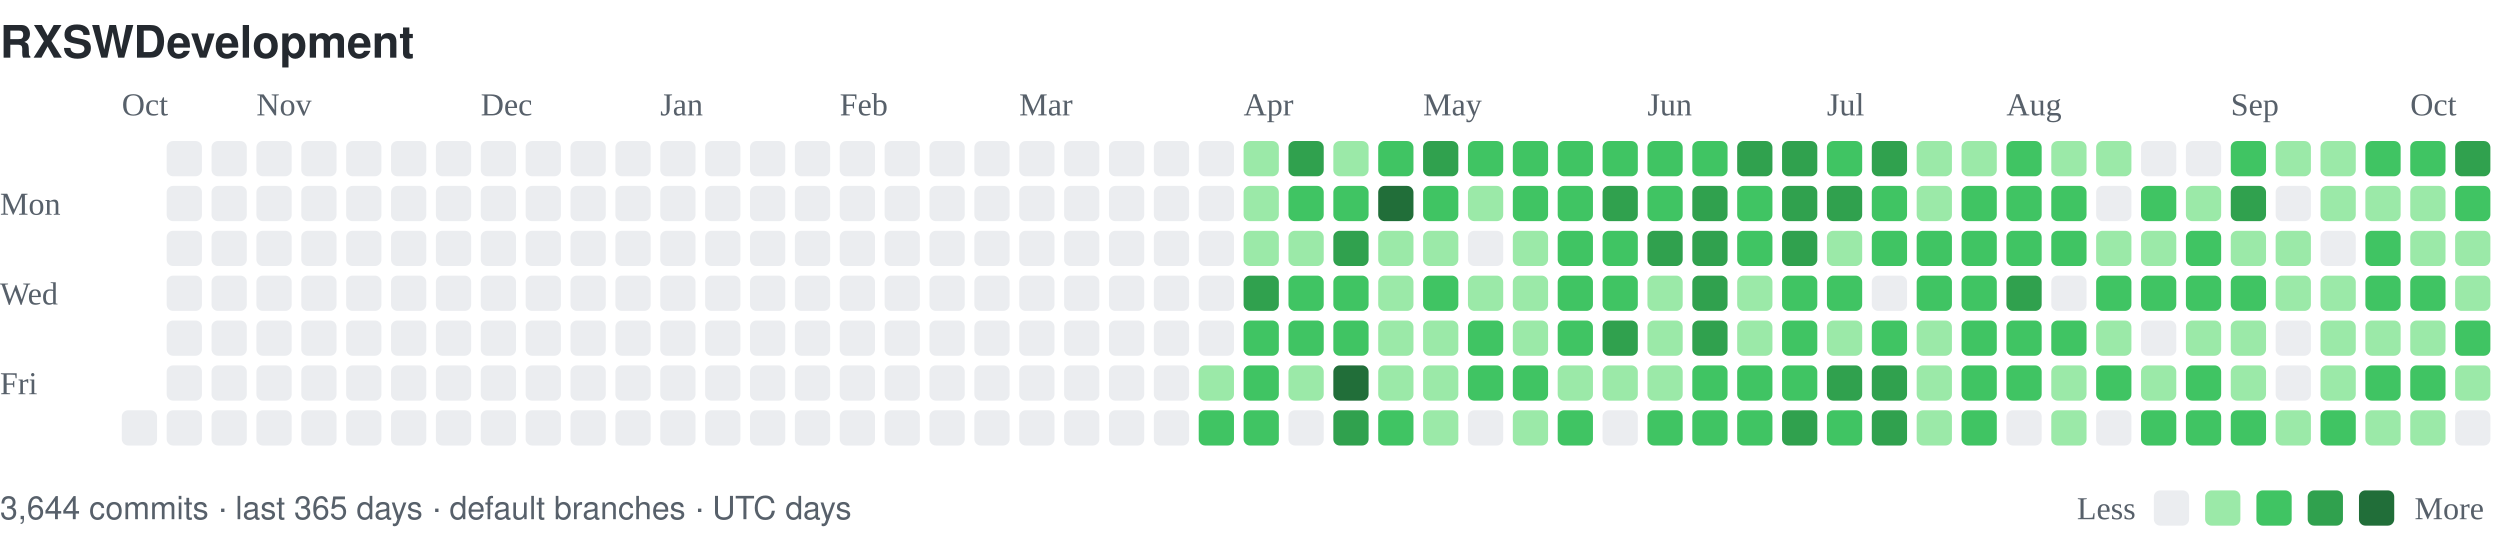
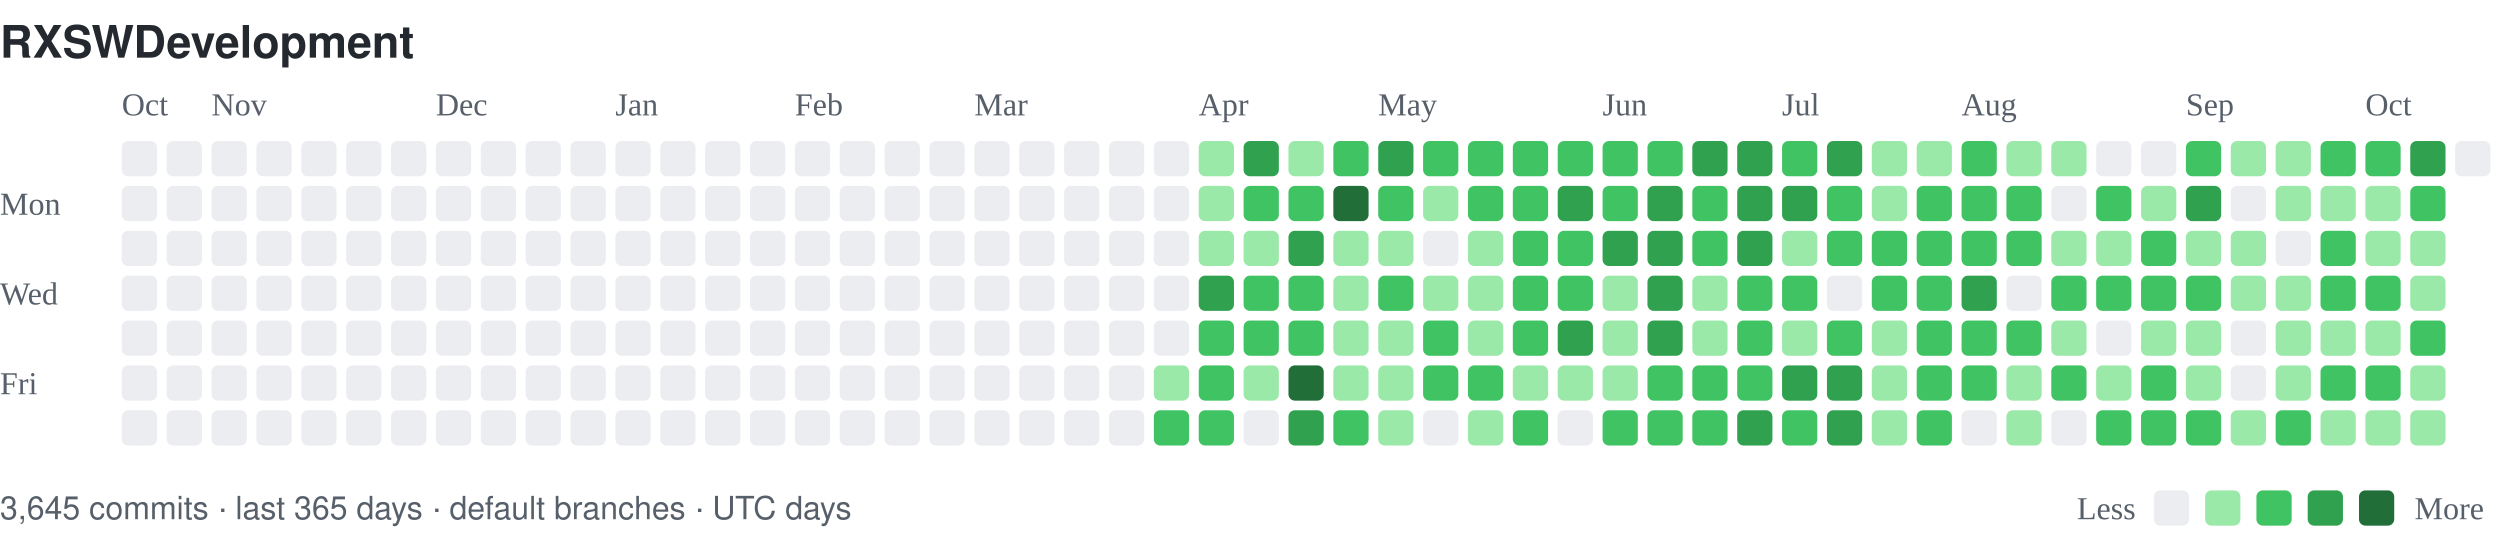
<svg xmlns="http://www.w3.org/2000/svg" width="780" height="170" viewBox="0 0 780 170" role="img">
  <text x="0" y="18" font-size="14" font-weight="600" fill="#24292f" font-family="ui-sans-serif,-apple-system,Segoe UI,Helvetica,Arial,sans-serif">RXSWDevelopment</text>
  <text x="0" y="67" font-size="10" fill="#57606a">Mon</text>
  <text x="0" y="95" font-size="10" fill="#57606a">Wed</text>
  <text x="0" y="123" font-size="10" fill="#57606a">Fri</text>
  <text x="38" y="36" font-size="10" fill="#57606a">Oct</text>
+   <rect x="38" y="44" width="11" height="11" rx="2" fill="#ebedf0" />
+   <rect x="38" y="58" width="11" height="11" rx="2" fill="#ebedf0" />
+   <rect x="38" y="72" width="11" height="11" rx="2" fill="#ebedf0" />
+   <rect x="38" y="86" width="11" height="11" rx="2" fill="#ebedf0" />
+   <rect x="38" y="100" width="11" height="11" rx="2" fill="#ebedf0" />
+   <rect x="38" y="114" width="11" height="11" rx="2" fill="#ebedf0" />
  <rect x="38" y="128" width="11" height="11" rx="2" fill="#ebedf0" />
  <rect x="52" y="44" width="11" height="11" rx="2" fill="#ebedf0" />
  <rect x="52" y="58" width="11" height="11" rx="2" fill="#ebedf0" />
  <rect x="52" y="72" width="11" height="11" rx="2" fill="#ebedf0" />
  <rect x="52" y="86" width="11" height="11" rx="2" fill="#ebedf0" />
  <rect x="52" y="100" width="11" height="11" rx="2" fill="#ebedf0" />
  <rect x="52" y="114" width="11" height="11" rx="2" fill="#ebedf0" />
  <rect x="52" y="128" width="11" height="11" rx="2" fill="#ebedf0" />
+   <text x="66" y="36" font-size="10" fill="#57606a">Nov</text>
  <rect x="66" y="44" width="11" height="11" rx="2" fill="#ebedf0" />
  <rect x="66" y="58" width="11" height="11" rx="2" fill="#ebedf0" />
  <rect x="66" y="72" width="11" height="11" rx="2" fill="#ebedf0" />
  <rect x="66" y="86" width="11" height="11" rx="2" fill="#ebedf0" />
  <rect x="66" y="100" width="11" height="11" rx="2" fill="#ebedf0" />
  <rect x="66" y="114" width="11" height="11" rx="2" fill="#ebedf0" />
  <rect x="66" y="128" width="11" height="11" rx="2" fill="#ebedf0" />
-   <text x="80" y="36" font-size="10" fill="#57606a">Nov</text>
  <rect x="80" y="44" width="11" height="11" rx="2" fill="#ebedf0" />
  <rect x="80" y="58" width="11" height="11" rx="2" fill="#ebedf0" />
  <rect x="80" y="72" width="11" height="11" rx="2" fill="#ebedf0" />
  <rect x="80" y="86" width="11" height="11" rx="2" fill="#ebedf0" />
  <rect x="80" y="100" width="11" height="11" rx="2" fill="#ebedf0" />
  <rect x="80" y="114" width="11" height="11" rx="2" fill="#ebedf0" />
  <rect x="80" y="128" width="11" height="11" rx="2" fill="#ebedf0" />
  <rect x="94" y="44" width="11" height="11" rx="2" fill="#ebedf0" />
  <rect x="94" y="58" width="11" height="11" rx="2" fill="#ebedf0" />
  <rect x="94" y="72" width="11" height="11" rx="2" fill="#ebedf0" />
  <rect x="94" y="86" width="11" height="11" rx="2" fill="#ebedf0" />
  <rect x="94" y="100" width="11" height="11" rx="2" fill="#ebedf0" />
  <rect x="94" y="114" width="11" height="11" rx="2" fill="#ebedf0" />
  <rect x="94" y="128" width="11" height="11" rx="2" fill="#ebedf0" />
  <rect x="108" y="44" width="11" height="11" rx="2" fill="#ebedf0" />
  <rect x="108" y="58" width="11" height="11" rx="2" fill="#ebedf0" />
  <rect x="108" y="72" width="11" height="11" rx="2" fill="#ebedf0" />
  <rect x="108" y="86" width="11" height="11" rx="2" fill="#ebedf0" />
  <rect x="108" y="100" width="11" height="11" rx="2" fill="#ebedf0" />
  <rect x="108" y="114" width="11" height="11" rx="2" fill="#ebedf0" />
  <rect x="108" y="128" width="11" height="11" rx="2" fill="#ebedf0" />
  <rect x="122" y="44" width="11" height="11" rx="2" fill="#ebedf0" />
  <rect x="122" y="58" width="11" height="11" rx="2" fill="#ebedf0" />
  <rect x="122" y="72" width="11" height="11" rx="2" fill="#ebedf0" />
  <rect x="122" y="86" width="11" height="11" rx="2" fill="#ebedf0" />
  <rect x="122" y="100" width="11" height="11" rx="2" fill="#ebedf0" />
  <rect x="122" y="114" width="11" height="11" rx="2" fill="#ebedf0" />
  <rect x="122" y="128" width="11" height="11" rx="2" fill="#ebedf0" />
+   <text x="136" y="36" font-size="10" fill="#57606a">Dec</text>
  <rect x="136" y="44" width="11" height="11" rx="2" fill="#ebedf0" />
  <rect x="136" y="58" width="11" height="11" rx="2" fill="#ebedf0" />
  <rect x="136" y="72" width="11" height="11" rx="2" fill="#ebedf0" />
  <rect x="136" y="86" width="11" height="11" rx="2" fill="#ebedf0" />
  <rect x="136" y="100" width="11" height="11" rx="2" fill="#ebedf0" />
  <rect x="136" y="114" width="11" height="11" rx="2" fill="#ebedf0" />
  <rect x="136" y="128" width="11" height="11" rx="2" fill="#ebedf0" />
-   <text x="150" y="36" font-size="10" fill="#57606a">Dec</text>
  <rect x="150" y="44" width="11" height="11" rx="2" fill="#ebedf0" />
  <rect x="150" y="58" width="11" height="11" rx="2" fill="#ebedf0" />
  <rect x="150" y="72" width="11" height="11" rx="2" fill="#ebedf0" />
  <rect x="150" y="86" width="11" height="11" rx="2" fill="#ebedf0" />
  <rect x="150" y="100" width="11" height="11" rx="2" fill="#ebedf0" />
  <rect x="150" y="114" width="11" height="11" rx="2" fill="#ebedf0" />
  <rect x="150" y="128" width="11" height="11" rx="2" fill="#ebedf0" />
  <rect x="164" y="44" width="11" height="11" rx="2" fill="#ebedf0" />
  <rect x="164" y="58" width="11" height="11" rx="2" fill="#ebedf0" />
  <rect x="164" y="72" width="11" height="11" rx="2" fill="#ebedf0" />
  <rect x="164" y="86" width="11" height="11" rx="2" fill="#ebedf0" />
  <rect x="164" y="100" width="11" height="11" rx="2" fill="#ebedf0" />
  <rect x="164" y="114" width="11" height="11" rx="2" fill="#ebedf0" />
  <rect x="164" y="128" width="11" height="11" rx="2" fill="#ebedf0" />
  <rect x="178" y="44" width="11" height="11" rx="2" fill="#ebedf0" />
  <rect x="178" y="58" width="11" height="11" rx="2" fill="#ebedf0" />
  <rect x="178" y="72" width="11" height="11" rx="2" fill="#ebedf0" />
  <rect x="178" y="86" width="11" height="11" rx="2" fill="#ebedf0" />
  <rect x="178" y="100" width="11" height="11" rx="2" fill="#ebedf0" />
  <rect x="178" y="114" width="11" height="11" rx="2" fill="#ebedf0" />
  <rect x="178" y="128" width="11" height="11" rx="2" fill="#ebedf0" />
+   <text x="192" y="36" font-size="10" fill="#57606a">Jan</text>
  <rect x="192" y="44" width="11" height="11" rx="2" fill="#ebedf0" />
  <rect x="192" y="58" width="11" height="11" rx="2" fill="#ebedf0" />
  <rect x="192" y="72" width="11" height="11" rx="2" fill="#ebedf0" />
  <rect x="192" y="86" width="11" height="11" rx="2" fill="#ebedf0" />
  <rect x="192" y="100" width="11" height="11" rx="2" fill="#ebedf0" />
  <rect x="192" y="114" width="11" height="11" rx="2" fill="#ebedf0" />
  <rect x="192" y="128" width="11" height="11" rx="2" fill="#ebedf0" />
-   <text x="206" y="36" font-size="10" fill="#57606a">Jan</text>
  <rect x="206" y="44" width="11" height="11" rx="2" fill="#ebedf0" />
  <rect x="206" y="58" width="11" height="11" rx="2" fill="#ebedf0" />
  <rect x="206" y="72" width="11" height="11" rx="2" fill="#ebedf0" />
  <rect x="206" y="86" width="11" height="11" rx="2" fill="#ebedf0" />
  <rect x="206" y="100" width="11" height="11" rx="2" fill="#ebedf0" />
  <rect x="206" y="114" width="11" height="11" rx="2" fill="#ebedf0" />
  <rect x="206" y="128" width="11" height="11" rx="2" fill="#ebedf0" />
  <rect x="220" y="44" width="11" height="11" rx="2" fill="#ebedf0" />
  <rect x="220" y="58" width="11" height="11" rx="2" fill="#ebedf0" />
  <rect x="220" y="72" width="11" height="11" rx="2" fill="#ebedf0" />
  <rect x="220" y="86" width="11" height="11" rx="2" fill="#ebedf0" />
  <rect x="220" y="100" width="11" height="11" rx="2" fill="#ebedf0" />
  <rect x="220" y="114" width="11" height="11" rx="2" fill="#ebedf0" />
  <rect x="220" y="128" width="11" height="11" rx="2" fill="#ebedf0" />
  <rect x="234" y="44" width="11" height="11" rx="2" fill="#ebedf0" />
  <rect x="234" y="58" width="11" height="11" rx="2" fill="#ebedf0" />
  <rect x="234" y="72" width="11" height="11" rx="2" fill="#ebedf0" />
  <rect x="234" y="86" width="11" height="11" rx="2" fill="#ebedf0" />
  <rect x="234" y="100" width="11" height="11" rx="2" fill="#ebedf0" />
  <rect x="234" y="114" width="11" height="11" rx="2" fill="#ebedf0" />
  <rect x="234" y="128" width="11" height="11" rx="2" fill="#ebedf0" />
+   <text x="248" y="36" font-size="10" fill="#57606a">Feb</text>
  <rect x="248" y="44" width="11" height="11" rx="2" fill="#ebedf0" />
  <rect x="248" y="58" width="11" height="11" rx="2" fill="#ebedf0" />
  <rect x="248" y="72" width="11" height="11" rx="2" fill="#ebedf0" />
  <rect x="248" y="86" width="11" height="11" rx="2" fill="#ebedf0" />
  <rect x="248" y="100" width="11" height="11" rx="2" fill="#ebedf0" />
  <rect x="248" y="114" width="11" height="11" rx="2" fill="#ebedf0" />
  <rect x="248" y="128" width="11" height="11" rx="2" fill="#ebedf0" />
-   <text x="262" y="36" font-size="10" fill="#57606a">Feb</text>
  <rect x="262" y="44" width="11" height="11" rx="2" fill="#ebedf0" />
  <rect x="262" y="58" width="11" height="11" rx="2" fill="#ebedf0" />
  <rect x="262" y="72" width="11" height="11" rx="2" fill="#ebedf0" />
  <rect x="262" y="86" width="11" height="11" rx="2" fill="#ebedf0" />
  <rect x="262" y="100" width="11" height="11" rx="2" fill="#ebedf0" />
  <rect x="262" y="114" width="11" height="11" rx="2" fill="#ebedf0" />
  <rect x="262" y="128" width="11" height="11" rx="2" fill="#ebedf0" />
  <rect x="276" y="44" width="11" height="11" rx="2" fill="#ebedf0" />
  <rect x="276" y="58" width="11" height="11" rx="2" fill="#ebedf0" />
  <rect x="276" y="72" width="11" height="11" rx="2" fill="#ebedf0" />
  <rect x="276" y="86" width="11" height="11" rx="2" fill="#ebedf0" />
  <rect x="276" y="100" width="11" height="11" rx="2" fill="#ebedf0" />
  <rect x="276" y="114" width="11" height="11" rx="2" fill="#ebedf0" />
  <rect x="276" y="128" width="11" height="11" rx="2" fill="#ebedf0" />
  <rect x="290" y="44" width="11" height="11" rx="2" fill="#ebedf0" />
  <rect x="290" y="58" width="11" height="11" rx="2" fill="#ebedf0" />
  <rect x="290" y="72" width="11" height="11" rx="2" fill="#ebedf0" />
  <rect x="290" y="86" width="11" height="11" rx="2" fill="#ebedf0" />
  <rect x="290" y="100" width="11" height="11" rx="2" fill="#ebedf0" />
  <rect x="290" y="114" width="11" height="11" rx="2" fill="#ebedf0" />
  <rect x="290" y="128" width="11" height="11" rx="2" fill="#ebedf0" />
+   <text x="304" y="36" font-size="10" fill="#57606a">Mar</text>
  <rect x="304" y="44" width="11" height="11" rx="2" fill="#ebedf0" />
  <rect x="304" y="58" width="11" height="11" rx="2" fill="#ebedf0" />
  <rect x="304" y="72" width="11" height="11" rx="2" fill="#ebedf0" />
  <rect x="304" y="86" width="11" height="11" rx="2" fill="#ebedf0" />
  <rect x="304" y="100" width="11" height="11" rx="2" fill="#ebedf0" />
  <rect x="304" y="114" width="11" height="11" rx="2" fill="#ebedf0" />
  <rect x="304" y="128" width="11" height="11" rx="2" fill="#ebedf0" />
-   <text x="318" y="36" font-size="10" fill="#57606a">Mar</text>
  <rect x="318" y="44" width="11" height="11" rx="2" fill="#ebedf0" />
  <rect x="318" y="58" width="11" height="11" rx="2" fill="#ebedf0" />
  <rect x="318" y="72" width="11" height="11" rx="2" fill="#ebedf0" />
  <rect x="318" y="86" width="11" height="11" rx="2" fill="#ebedf0" />
  <rect x="318" y="100" width="11" height="11" rx="2" fill="#ebedf0" />
  <rect x="318" y="114" width="11" height="11" rx="2" fill="#ebedf0" />
  <rect x="318" y="128" width="11" height="11" rx="2" fill="#ebedf0" />
  <rect x="332" y="44" width="11" height="11" rx="2" fill="#ebedf0" />
  <rect x="332" y="58" width="11" height="11" rx="2" fill="#ebedf0" />
  <rect x="332" y="72" width="11" height="11" rx="2" fill="#ebedf0" />
  <rect x="332" y="86" width="11" height="11" rx="2" fill="#ebedf0" />
  <rect x="332" y="100" width="11" height="11" rx="2" fill="#ebedf0" />
  <rect x="332" y="114" width="11" height="11" rx="2" fill="#ebedf0" />
  <rect x="332" y="128" width="11" height="11" rx="2" fill="#ebedf0" />
  <rect x="346" y="44" width="11" height="11" rx="2" fill="#ebedf0" />
  <rect x="346" y="58" width="11" height="11" rx="2" fill="#ebedf0" />
  <rect x="346" y="72" width="11" height="11" rx="2" fill="#ebedf0" />
  <rect x="346" y="86" width="11" height="11" rx="2" fill="#ebedf0" />
  <rect x="346" y="100" width="11" height="11" rx="2" fill="#ebedf0" />
  <rect x="346" y="114" width="11" height="11" rx="2" fill="#ebedf0" />
  <rect x="346" y="128" width="11" height="11" rx="2" fill="#ebedf0" />
  <rect x="360" y="44" width="11" height="11" rx="2" fill="#ebedf0" />
  <rect x="360" y="58" width="11" height="11" rx="2" fill="#ebedf0" />
  <rect x="360" y="72" width="11" height="11" rx="2" fill="#ebedf0" />
  <rect x="360" y="86" width="11" height="11" rx="2" fill="#ebedf0" />
  <rect x="360" y="100" width="11" height="11" rx="2" fill="#ebedf0" />
-   <rect x="360" y="114" width="11" height="11" rx="2" fill="#ebedf0" />
-   <rect x="360" y="128" width="11" height="11" rx="2" fill="#ebedf0" />
-   <rect x="374" y="44" width="11" height="11" rx="2" fill="#ebedf0" />
-   <rect x="374" y="58" width="11" height="11" rx="2" fill="#ebedf0" />
-   <rect x="374" y="72" width="11" height="11" rx="2" fill="#ebedf0" />
-   <rect x="374" y="86" width="11" height="11" rx="2" fill="#ebedf0" />
-   <rect x="374" y="100" width="11" height="11" rx="2" fill="#ebedf0" />
-   <rect x="374" y="114" width="11" height="11" rx="2" fill="#9be9a8" />
+   <rect x="360" y="114" width="11" height="11" rx="2" fill="#9be9a8" />
+   <rect x="360" y="128" width="11" height="11" rx="2" fill="#40c463" />
+   <text x="374" y="36" font-size="10" fill="#57606a">Apr</text>
+   <rect x="374" y="44" width="11" height="11" rx="2" fill="#9be9a8" />
+   <rect x="374" y="58" width="11" height="11" rx="2" fill="#9be9a8" />
+   <rect x="374" y="72" width="11" height="11" rx="2" fill="#9be9a8" />
+   <rect x="374" y="86" width="11" height="11" rx="2" fill="#30a14e" />
+   <rect x="374" y="100" width="11" height="11" rx="2" fill="#40c463" />
+   <rect x="374" y="114" width="11" height="11" rx="2" fill="#40c463" />
  <rect x="374" y="128" width="11" height="11" rx="2" fill="#40c463" />
-   <text x="388" y="36" font-size="10" fill="#57606a">Apr</text>
-   <rect x="388" y="44" width="11" height="11" rx="2" fill="#9be9a8" />
-   <rect x="388" y="58" width="11" height="11" rx="2" fill="#9be9a8" />
+   <rect x="388" y="44" width="11" height="11" rx="2" fill="#30a14e" />
+   <rect x="388" y="58" width="11" height="11" rx="2" fill="#40c463" />
  <rect x="388" y="72" width="11" height="11" rx="2" fill="#9be9a8" />
-   <rect x="388" y="86" width="11" height="11" rx="2" fill="#30a14e" />
+   <rect x="388" y="86" width="11" height="11" rx="2" fill="#40c463" />
  <rect x="388" y="100" width="11" height="11" rx="2" fill="#40c463" />
-   <rect x="388" y="114" width="11" height="11" rx="2" fill="#40c463" />
-   <rect x="388" y="128" width="11" height="11" rx="2" fill="#40c463" />
-   <rect x="402" y="44" width="11" height="11" rx="2" fill="#30a14e" />
+   <rect x="388" y="114" width="11" height="11" rx="2" fill="#9be9a8" />
+   <rect x="388" y="128" width="11" height="11" rx="2" fill="#ebedf0" />
+   <rect x="402" y="44" width="11" height="11" rx="2" fill="#9be9a8" />
  <rect x="402" y="58" width="11" height="11" rx="2" fill="#40c463" />
-   <rect x="402" y="72" width="11" height="11" rx="2" fill="#9be9a8" />
+   <rect x="402" y="72" width="11" height="11" rx="2" fill="#30a14e" />
  <rect x="402" y="86" width="11" height="11" rx="2" fill="#40c463" />
  <rect x="402" y="100" width="11" height="11" rx="2" fill="#40c463" />
-   <rect x="402" y="114" width="11" height="11" rx="2" fill="#9be9a8" />
-   <rect x="402" y="128" width="11" height="11" rx="2" fill="#ebedf0" />
-   <rect x="416" y="44" width="11" height="11" rx="2" fill="#9be9a8" />
-   <rect x="416" y="58" width="11" height="11" rx="2" fill="#40c463" />
-   <rect x="416" y="72" width="11" height="11" rx="2" fill="#30a14e" />
-   <rect x="416" y="86" width="11" height="11" rx="2" fill="#40c463" />
-   <rect x="416" y="100" width="11" height="11" rx="2" fill="#40c463" />
-   <rect x="416" y="114" width="11" height="11" rx="2" fill="#216e39" />
-   <rect x="416" y="128" width="11" height="11" rx="2" fill="#30a14e" />
-   <rect x="430" y="44" width="11" height="11" rx="2" fill="#40c463" />
-   <rect x="430" y="58" width="11" height="11" rx="2" fill="#216e39" />
+   <rect x="402" y="114" width="11" height="11" rx="2" fill="#216e39" />
+   <rect x="402" y="128" width="11" height="11" rx="2" fill="#30a14e" />
+   <rect x="416" y="44" width="11" height="11" rx="2" fill="#40c463" />
+   <rect x="416" y="58" width="11" height="11" rx="2" fill="#216e39" />
+   <rect x="416" y="72" width="11" height="11" rx="2" fill="#9be9a8" />
+   <rect x="416" y="86" width="11" height="11" rx="2" fill="#9be9a8" />
+   <rect x="416" y="100" width="11" height="11" rx="2" fill="#9be9a8" />
+   <rect x="416" y="114" width="11" height="11" rx="2" fill="#9be9a8" />
+   <rect x="416" y="128" width="11" height="11" rx="2" fill="#40c463" />
+   <text x="430" y="36" font-size="10" fill="#57606a">May</text>
+   <rect x="430" y="44" width="11" height="11" rx="2" fill="#30a14e" />
+   <rect x="430" y="58" width="11" height="11" rx="2" fill="#40c463" />
  <rect x="430" y="72" width="11" height="11" rx="2" fill="#9be9a8" />
-   <rect x="430" y="86" width="11" height="11" rx="2" fill="#9be9a8" />
+   <rect x="430" y="86" width="11" height="11" rx="2" fill="#40c463" />
  <rect x="430" y="100" width="11" height="11" rx="2" fill="#9be9a8" />
  <rect x="430" y="114" width="11" height="11" rx="2" fill="#9be9a8" />
-   <rect x="430" y="128" width="11" height="11" rx="2" fill="#40c463" />
-   <text x="444" y="36" font-size="10" fill="#57606a">May</text>
-   <rect x="444" y="44" width="11" height="11" rx="2" fill="#30a14e" />
-   <rect x="444" y="58" width="11" height="11" rx="2" fill="#40c463" />
-   <rect x="444" y="72" width="11" height="11" rx="2" fill="#9be9a8" />
-   <rect x="444" y="86" width="11" height="11" rx="2" fill="#40c463" />
-   <rect x="444" y="100" width="11" height="11" rx="2" fill="#9be9a8" />
-   <rect x="444" y="114" width="11" height="11" rx="2" fill="#9be9a8" />
-   <rect x="444" y="128" width="11" height="11" rx="2" fill="#9be9a8" />
+   <rect x="430" y="128" width="11" height="11" rx="2" fill="#9be9a8" />
+   <rect x="444" y="44" width="11" height="11" rx="2" fill="#40c463" />
+   <rect x="444" y="58" width="11" height="11" rx="2" fill="#9be9a8" />
+   <rect x="444" y="72" width="11" height="11" rx="2" fill="#ebedf0" />
+   <rect x="444" y="86" width="11" height="11" rx="2" fill="#9be9a8" />
+   <rect x="444" y="100" width="11" height="11" rx="2" fill="#40c463" />
+   <rect x="444" y="114" width="11" height="11" rx="2" fill="#40c463" />
+   <rect x="444" y="128" width="11" height="11" rx="2" fill="#ebedf0" />
  <rect x="458" y="44" width="11" height="11" rx="2" fill="#40c463" />
-   <rect x="458" y="58" width="11" height="11" rx="2" fill="#9be9a8" />
-   <rect x="458" y="72" width="11" height="11" rx="2" fill="#ebedf0" />
+   <rect x="458" y="58" width="11" height="11" rx="2" fill="#40c463" />
+   <rect x="458" y="72" width="11" height="11" rx="2" fill="#9be9a8" />
  <rect x="458" y="86" width="11" height="11" rx="2" fill="#9be9a8" />
-   <rect x="458" y="100" width="11" height="11" rx="2" fill="#40c463" />
+   <rect x="458" y="100" width="11" height="11" rx="2" fill="#9be9a8" />
  <rect x="458" y="114" width="11" height="11" rx="2" fill="#40c463" />
-   <rect x="458" y="128" width="11" height="11" rx="2" fill="#ebedf0" />
+   <rect x="458" y="128" width="11" height="11" rx="2" fill="#9be9a8" />
  <rect x="472" y="44" width="11" height="11" rx="2" fill="#40c463" />
  <rect x="472" y="58" width="11" height="11" rx="2" fill="#40c463" />
-   <rect x="472" y="72" width="11" height="11" rx="2" fill="#9be9a8" />
-   <rect x="472" y="86" width="11" height="11" rx="2" fill="#9be9a8" />
-   <rect x="472" y="100" width="11" height="11" rx="2" fill="#9be9a8" />
-   <rect x="472" y="114" width="11" height="11" rx="2" fill="#40c463" />
-   <rect x="472" y="128" width="11" height="11" rx="2" fill="#9be9a8" />
+   <rect x="472" y="72" width="11" height="11" rx="2" fill="#40c463" />
+   <rect x="472" y="86" width="11" height="11" rx="2" fill="#40c463" />
+   <rect x="472" y="100" width="11" height="11" rx="2" fill="#40c463" />
+   <rect x="472" y="114" width="11" height="11" rx="2" fill="#9be9a8" />
+   <rect x="472" y="128" width="11" height="11" rx="2" fill="#40c463" />
  <rect x="486" y="44" width="11" height="11" rx="2" fill="#40c463" />
-   <rect x="486" y="58" width="11" height="11" rx="2" fill="#40c463" />
+   <rect x="486" y="58" width="11" height="11" rx="2" fill="#30a14e" />
  <rect x="486" y="72" width="11" height="11" rx="2" fill="#40c463" />
  <rect x="486" y="86" width="11" height="11" rx="2" fill="#40c463" />
-   <rect x="486" y="100" width="11" height="11" rx="2" fill="#40c463" />
+   <rect x="486" y="100" width="11" height="11" rx="2" fill="#30a14e" />
  <rect x="486" y="114" width="11" height="11" rx="2" fill="#9be9a8" />
-   <rect x="486" y="128" width="11" height="11" rx="2" fill="#40c463" />
+   <rect x="486" y="128" width="11" height="11" rx="2" fill="#ebedf0" />
+   <text x="500" y="36" font-size="10" fill="#57606a">Jun</text>
  <rect x="500" y="44" width="11" height="11" rx="2" fill="#40c463" />
-   <rect x="500" y="58" width="11" height="11" rx="2" fill="#30a14e" />
-   <rect x="500" y="72" width="11" height="11" rx="2" fill="#40c463" />
-   <rect x="500" y="86" width="11" height="11" rx="2" fill="#40c463" />
-   <rect x="500" y="100" width="11" height="11" rx="2" fill="#30a14e" />
+   <rect x="500" y="58" width="11" height="11" rx="2" fill="#40c463" />
+   <rect x="500" y="72" width="11" height="11" rx="2" fill="#30a14e" />
+   <rect x="500" y="86" width="11" height="11" rx="2" fill="#9be9a8" />
+   <rect x="500" y="100" width="11" height="11" rx="2" fill="#9be9a8" />
  <rect x="500" y="114" width="11" height="11" rx="2" fill="#9be9a8" />
-   <rect x="500" y="128" width="11" height="11" rx="2" fill="#ebedf0" />
-   <text x="514" y="36" font-size="10" fill="#57606a">Jun</text>
+   <rect x="500" y="128" width="11" height="11" rx="2" fill="#40c463" />
  <rect x="514" y="44" width="11" height="11" rx="2" fill="#40c463" />
-   <rect x="514" y="58" width="11" height="11" rx="2" fill="#40c463" />
+   <rect x="514" y="58" width="11" height="11" rx="2" fill="#30a14e" />
  <rect x="514" y="72" width="11" height="11" rx="2" fill="#30a14e" />
-   <rect x="514" y="86" width="11" height="11" rx="2" fill="#9be9a8" />
-   <rect x="514" y="100" width="11" height="11" rx="2" fill="#9be9a8" />
-   <rect x="514" y="114" width="11" height="11" rx="2" fill="#9be9a8" />
+   <rect x="514" y="86" width="11" height="11" rx="2" fill="#30a14e" />
+   <rect x="514" y="100" width="11" height="11" rx="2" fill="#30a14e" />
+   <rect x="514" y="114" width="11" height="11" rx="2" fill="#40c463" />
  <rect x="514" y="128" width="11" height="11" rx="2" fill="#40c463" />
-   <rect x="528" y="44" width="11" height="11" rx="2" fill="#40c463" />
-   <rect x="528" y="58" width="11" height="11" rx="2" fill="#30a14e" />
-   <rect x="528" y="72" width="11" height="11" rx="2" fill="#30a14e" />
-   <rect x="528" y="86" width="11" height="11" rx="2" fill="#30a14e" />
-   <rect x="528" y="100" width="11" height="11" rx="2" fill="#30a14e" />
+   <rect x="528" y="44" width="11" height="11" rx="2" fill="#30a14e" />
+   <rect x="528" y="58" width="11" height="11" rx="2" fill="#40c463" />
+   <rect x="528" y="72" width="11" height="11" rx="2" fill="#40c463" />
+   <rect x="528" y="86" width="11" height="11" rx="2" fill="#9be9a8" />
+   <rect x="528" y="100" width="11" height="11" rx="2" fill="#9be9a8" />
  <rect x="528" y="114" width="11" height="11" rx="2" fill="#40c463" />
  <rect x="528" y="128" width="11" height="11" rx="2" fill="#40c463" />
  <rect x="542" y="44" width="11" height="11" rx="2" fill="#30a14e" />
-   <rect x="542" y="58" width="11" height="11" rx="2" fill="#40c463" />
-   <rect x="542" y="72" width="11" height="11" rx="2" fill="#40c463" />
-   <rect x="542" y="86" width="11" height="11" rx="2" fill="#9be9a8" />
-   <rect x="542" y="100" width="11" height="11" rx="2" fill="#9be9a8" />
+   <rect x="542" y="58" width="11" height="11" rx="2" fill="#30a14e" />
+   <rect x="542" y="72" width="11" height="11" rx="2" fill="#30a14e" />
+   <rect x="542" y="86" width="11" height="11" rx="2" fill="#40c463" />
+   <rect x="542" y="100" width="11" height="11" rx="2" fill="#40c463" />
  <rect x="542" y="114" width="11" height="11" rx="2" fill="#40c463" />
-   <rect x="542" y="128" width="11" height="11" rx="2" fill="#40c463" />
-   <rect x="556" y="44" width="11" height="11" rx="2" fill="#30a14e" />
+   <rect x="542" y="128" width="11" height="11" rx="2" fill="#30a14e" />
+   <text x="556" y="36" font-size="10" fill="#57606a">Jul</text>
+   <rect x="556" y="44" width="11" height="11" rx="2" fill="#40c463" />
  <rect x="556" y="58" width="11" height="11" rx="2" fill="#30a14e" />
-   <rect x="556" y="72" width="11" height="11" rx="2" fill="#30a14e" />
+   <rect x="556" y="72" width="11" height="11" rx="2" fill="#9be9a8" />
  <rect x="556" y="86" width="11" height="11" rx="2" fill="#40c463" />
-   <rect x="556" y="100" width="11" height="11" rx="2" fill="#40c463" />
-   <rect x="556" y="114" width="11" height="11" rx="2" fill="#40c463" />
-   <rect x="556" y="128" width="11" height="11" rx="2" fill="#30a14e" />
-   <text x="570" y="36" font-size="10" fill="#57606a">Jul</text>
-   <rect x="570" y="44" width="11" height="11" rx="2" fill="#40c463" />
-   <rect x="570" y="58" width="11" height="11" rx="2" fill="#30a14e" />
-   <rect x="570" y="72" width="11" height="11" rx="2" fill="#9be9a8" />
-   <rect x="570" y="86" width="11" height="11" rx="2" fill="#40c463" />
-   <rect x="570" y="100" width="11" height="11" rx="2" fill="#9be9a8" />
+   <rect x="556" y="100" width="11" height="11" rx="2" fill="#9be9a8" />
+   <rect x="556" y="114" width="11" height="11" rx="2" fill="#30a14e" />
+   <rect x="556" y="128" width="11" height="11" rx="2" fill="#40c463" />
+   <rect x="570" y="44" width="11" height="11" rx="2" fill="#30a14e" />
+   <rect x="570" y="58" width="11" height="11" rx="2" fill="#40c463" />
+   <rect x="570" y="72" width="11" height="11" rx="2" fill="#40c463" />
+   <rect x="570" y="86" width="11" height="11" rx="2" fill="#ebedf0" />
+   <rect x="570" y="100" width="11" height="11" rx="2" fill="#40c463" />
  <rect x="570" y="114" width="11" height="11" rx="2" fill="#30a14e" />
-   <rect x="570" y="128" width="11" height="11" rx="2" fill="#40c463" />
-   <rect x="584" y="44" width="11" height="11" rx="2" fill="#30a14e" />
-   <rect x="584" y="58" width="11" height="11" rx="2" fill="#40c463" />
+   <rect x="570" y="128" width="11" height="11" rx="2" fill="#30a14e" />
+   <rect x="584" y="44" width="11" height="11" rx="2" fill="#9be9a8" />
+   <rect x="584" y="58" width="11" height="11" rx="2" fill="#9be9a8" />
  <rect x="584" y="72" width="11" height="11" rx="2" fill="#40c463" />
-   <rect x="584" y="86" width="11" height="11" rx="2" fill="#ebedf0" />
-   <rect x="584" y="100" width="11" height="11" rx="2" fill="#40c463" />
-   <rect x="584" y="114" width="11" height="11" rx="2" fill="#30a14e" />
-   <rect x="584" y="128" width="11" height="11" rx="2" fill="#30a14e" />
+   <rect x="584" y="86" width="11" height="11" rx="2" fill="#40c463" />
+   <rect x="584" y="100" width="11" height="11" rx="2" fill="#9be9a8" />
+   <rect x="584" y="114" width="11" height="11" rx="2" fill="#9be9a8" />
+   <rect x="584" y="128" width="11" height="11" rx="2" fill="#9be9a8" />
  <rect x="598" y="44" width="11" height="11" rx="2" fill="#9be9a8" />
-   <rect x="598" y="58" width="11" height="11" rx="2" fill="#9be9a8" />
+   <rect x="598" y="58" width="11" height="11" rx="2" fill="#40c463" />
  <rect x="598" y="72" width="11" height="11" rx="2" fill="#40c463" />
  <rect x="598" y="86" width="11" height="11" rx="2" fill="#40c463" />
-   <rect x="598" y="100" width="11" height="11" rx="2" fill="#9be9a8" />
-   <rect x="598" y="114" width="11" height="11" rx="2" fill="#9be9a8" />
-   <rect x="598" y="128" width="11" height="11" rx="2" fill="#9be9a8" />
-   <rect x="612" y="44" width="11" height="11" rx="2" fill="#9be9a8" />
+   <rect x="598" y="100" width="11" height="11" rx="2" fill="#40c463" />
+   <rect x="598" y="114" width="11" height="11" rx="2" fill="#40c463" />
+   <rect x="598" y="128" width="11" height="11" rx="2" fill="#40c463" />
+   <text x="612" y="36" font-size="10" fill="#57606a">Aug</text>
+   <rect x="612" y="44" width="11" height="11" rx="2" fill="#40c463" />
  <rect x="612" y="58" width="11" height="11" rx="2" fill="#40c463" />
  <rect x="612" y="72" width="11" height="11" rx="2" fill="#40c463" />
-   <rect x="612" y="86" width="11" height="11" rx="2" fill="#40c463" />
+   <rect x="612" y="86" width="11" height="11" rx="2" fill="#30a14e" />
  <rect x="612" y="100" width="11" height="11" rx="2" fill="#40c463" />
  <rect x="612" y="114" width="11" height="11" rx="2" fill="#40c463" />
-   <rect x="612" y="128" width="11" height="11" rx="2" fill="#40c463" />
-   <text x="626" y="36" font-size="10" fill="#57606a">Aug</text>
-   <rect x="626" y="44" width="11" height="11" rx="2" fill="#40c463" />
+   <rect x="612" y="128" width="11" height="11" rx="2" fill="#ebedf0" />
+   <rect x="626" y="44" width="11" height="11" rx="2" fill="#9be9a8" />
  <rect x="626" y="58" width="11" height="11" rx="2" fill="#40c463" />
  <rect x="626" y="72" width="11" height="11" rx="2" fill="#40c463" />
-   <rect x="626" y="86" width="11" height="11" rx="2" fill="#30a14e" />
+   <rect x="626" y="86" width="11" height="11" rx="2" fill="#ebedf0" />
  <rect x="626" y="100" width="11" height="11" rx="2" fill="#40c463" />
-   <rect x="626" y="114" width="11" height="11" rx="2" fill="#40c463" />
-   <rect x="626" y="128" width="11" height="11" rx="2" fill="#ebedf0" />
+   <rect x="626" y="114" width="11" height="11" rx="2" fill="#9be9a8" />
+   <rect x="626" y="128" width="11" height="11" rx="2" fill="#9be9a8" />
  <rect x="640" y="44" width="11" height="11" rx="2" fill="#9be9a8" />
-   <rect x="640" y="58" width="11" height="11" rx="2" fill="#40c463" />
-   <rect x="640" y="72" width="11" height="11" rx="2" fill="#40c463" />
-   <rect x="640" y="86" width="11" height="11" rx="2" fill="#ebedf0" />
-   <rect x="640" y="100" width="11" height="11" rx="2" fill="#40c463" />
-   <rect x="640" y="114" width="11" height="11" rx="2" fill="#9be9a8" />
-   <rect x="640" y="128" width="11" height="11" rx="2" fill="#9be9a8" />
-   <rect x="654" y="44" width="11" height="11" rx="2" fill="#9be9a8" />
-   <rect x="654" y="58" width="11" height="11" rx="2" fill="#ebedf0" />
+   <rect x="640" y="58" width="11" height="11" rx="2" fill="#ebedf0" />
+   <rect x="640" y="72" width="11" height="11" rx="2" fill="#9be9a8" />
+   <rect x="640" y="86" width="11" height="11" rx="2" fill="#40c463" />
+   <rect x="640" y="100" width="11" height="11" rx="2" fill="#9be9a8" />
+   <rect x="640" y="114" width="11" height="11" rx="2" fill="#40c463" />
+   <rect x="640" y="128" width="11" height="11" rx="2" fill="#ebedf0" />
+   <rect x="654" y="44" width="11" height="11" rx="2" fill="#ebedf0" />
+   <rect x="654" y="58" width="11" height="11" rx="2" fill="#40c463" />
  <rect x="654" y="72" width="11" height="11" rx="2" fill="#9be9a8" />
  <rect x="654" y="86" width="11" height="11" rx="2" fill="#40c463" />
-   <rect x="654" y="100" width="11" height="11" rx="2" fill="#9be9a8" />
-   <rect x="654" y="114" width="11" height="11" rx="2" fill="#40c463" />
-   <rect x="654" y="128" width="11" height="11" rx="2" fill="#ebedf0" />
+   <rect x="654" y="100" width="11" height="11" rx="2" fill="#ebedf0" />
+   <rect x="654" y="114" width="11" height="11" rx="2" fill="#9be9a8" />
+   <rect x="654" y="128" width="11" height="11" rx="2" fill="#40c463" />
  <rect x="668" y="44" width="11" height="11" rx="2" fill="#ebedf0" />
-   <rect x="668" y="58" width="11" height="11" rx="2" fill="#40c463" />
-   <rect x="668" y="72" width="11" height="11" rx="2" fill="#9be9a8" />
+   <rect x="668" y="58" width="11" height="11" rx="2" fill="#9be9a8" />
+   <rect x="668" y="72" width="11" height="11" rx="2" fill="#40c463" />
  <rect x="668" y="86" width="11" height="11" rx="2" fill="#40c463" />
-   <rect x="668" y="100" width="11" height="11" rx="2" fill="#ebedf0" />
-   <rect x="668" y="114" width="11" height="11" rx="2" fill="#9be9a8" />
+   <rect x="668" y="100" width="11" height="11" rx="2" fill="#9be9a8" />
+   <rect x="668" y="114" width="11" height="11" rx="2" fill="#40c463" />
  <rect x="668" y="128" width="11" height="11" rx="2" fill="#40c463" />
-   <rect x="682" y="44" width="11" height="11" rx="2" fill="#ebedf0" />
-   <rect x="682" y="58" width="11" height="11" rx="2" fill="#9be9a8" />
-   <rect x="682" y="72" width="11" height="11" rx="2" fill="#40c463" />
+   <text x="682" y="36" font-size="10" fill="#57606a">Sep</text>
+   <rect x="682" y="44" width="11" height="11" rx="2" fill="#40c463" />
+   <rect x="682" y="58" width="11" height="11" rx="2" fill="#30a14e" />
+   <rect x="682" y="72" width="11" height="11" rx="2" fill="#9be9a8" />
  <rect x="682" y="86" width="11" height="11" rx="2" fill="#40c463" />
  <rect x="682" y="100" width="11" height="11" rx="2" fill="#9be9a8" />
-   <rect x="682" y="114" width="11" height="11" rx="2" fill="#40c463" />
+   <rect x="682" y="114" width="11" height="11" rx="2" fill="#9be9a8" />
  <rect x="682" y="128" width="11" height="11" rx="2" fill="#40c463" />
-   <text x="696" y="36" font-size="10" fill="#57606a">Sep</text>
-   <rect x="696" y="44" width="11" height="11" rx="2" fill="#40c463" />
-   <rect x="696" y="58" width="11" height="11" rx="2" fill="#30a14e" />
+   <rect x="696" y="44" width="11" height="11" rx="2" fill="#9be9a8" />
+   <rect x="696" y="58" width="11" height="11" rx="2" fill="#ebedf0" />
  <rect x="696" y="72" width="11" height="11" rx="2" fill="#9be9a8" />
-   <rect x="696" y="86" width="11" height="11" rx="2" fill="#40c463" />
-   <rect x="696" y="100" width="11" height="11" rx="2" fill="#9be9a8" />
-   <rect x="696" y="114" width="11" height="11" rx="2" fill="#9be9a8" />
-   <rect x="696" y="128" width="11" height="11" rx="2" fill="#40c463" />
+   <rect x="696" y="86" width="11" height="11" rx="2" fill="#9be9a8" />
+   <rect x="696" y="100" width="11" height="11" rx="2" fill="#ebedf0" />
+   <rect x="696" y="114" width="11" height="11" rx="2" fill="#ebedf0" />
+   <rect x="696" y="128" width="11" height="11" rx="2" fill="#9be9a8" />
  <rect x="710" y="44" width="11" height="11" rx="2" fill="#9be9a8" />
-   <rect x="710" y="58" width="11" height="11" rx="2" fill="#ebedf0" />
-   <rect x="710" y="72" width="11" height="11" rx="2" fill="#9be9a8" />
+   <rect x="710" y="58" width="11" height="11" rx="2" fill="#9be9a8" />
+   <rect x="710" y="72" width="11" height="11" rx="2" fill="#ebedf0" />
  <rect x="710" y="86" width="11" height="11" rx="2" fill="#9be9a8" />
-   <rect x="710" y="100" width="11" height="11" rx="2" fill="#ebedf0" />
-   <rect x="710" y="114" width="11" height="11" rx="2" fill="#ebedf0" />
-   <rect x="710" y="128" width="11" height="11" rx="2" fill="#9be9a8" />
-   <rect x="724" y="44" width="11" height="11" rx="2" fill="#9be9a8" />
+   <rect x="710" y="100" width="11" height="11" rx="2" fill="#9be9a8" />
+   <rect x="710" y="114" width="11" height="11" rx="2" fill="#9be9a8" />
+   <rect x="710" y="128" width="11" height="11" rx="2" fill="#40c463" />
+   <rect x="724" y="44" width="11" height="11" rx="2" fill="#40c463" />
  <rect x="724" y="58" width="11" height="11" rx="2" fill="#9be9a8" />
-   <rect x="724" y="72" width="11" height="11" rx="2" fill="#ebedf0" />
-   <rect x="724" y="86" width="11" height="11" rx="2" fill="#9be9a8" />
+   <rect x="724" y="72" width="11" height="11" rx="2" fill="#40c463" />
+   <rect x="724" y="86" width="11" height="11" rx="2" fill="#40c463" />
  <rect x="724" y="100" width="11" height="11" rx="2" fill="#9be9a8" />
-   <rect x="724" y="114" width="11" height="11" rx="2" fill="#9be9a8" />
-   <rect x="724" y="128" width="11" height="11" rx="2" fill="#40c463" />
+   <rect x="724" y="114" width="11" height="11" rx="2" fill="#40c463" />
+   <rect x="724" y="128" width="11" height="11" rx="2" fill="#9be9a8" />
+   <text x="738" y="36" font-size="10" fill="#57606a">Oct</text>
  <rect x="738" y="44" width="11" height="11" rx="2" fill="#40c463" />
  <rect x="738" y="58" width="11" height="11" rx="2" fill="#9be9a8" />
-   <rect x="738" y="72" width="11" height="11" rx="2" fill="#40c463" />
+   <rect x="738" y="72" width="11" height="11" rx="2" fill="#9be9a8" />
  <rect x="738" y="86" width="11" height="11" rx="2" fill="#40c463" />
  <rect x="738" y="100" width="11" height="11" rx="2" fill="#9be9a8" />
  <rect x="738" y="114" width="11" height="11" rx="2" fill="#40c463" />
  <rect x="738" y="128" width="11" height="11" rx="2" fill="#9be9a8" />
-   <text x="752" y="36" font-size="10" fill="#57606a">Oct</text>
-   <rect x="752" y="44" width="11" height="11" rx="2" fill="#40c463" />
-   <rect x="752" y="58" width="11" height="11" rx="2" fill="#9be9a8" />
+   <rect x="752" y="44" width="11" height="11" rx="2" fill="#30a14e" />
+   <rect x="752" y="58" width="11" height="11" rx="2" fill="#40c463" />
  <rect x="752" y="72" width="11" height="11" rx="2" fill="#9be9a8" />
-   <rect x="752" y="86" width="11" height="11" rx="2" fill="#40c463" />
-   <rect x="752" y="100" width="11" height="11" rx="2" fill="#9be9a8" />
-   <rect x="752" y="114" width="11" height="11" rx="2" fill="#40c463" />
+   <rect x="752" y="86" width="11" height="11" rx="2" fill="#9be9a8" />
+   <rect x="752" y="100" width="11" height="11" rx="2" fill="#40c463" />
+   <rect x="752" y="114" width="11" height="11" rx="2" fill="#9be9a8" />
  <rect x="752" y="128" width="11" height="11" rx="2" fill="#9be9a8" />
-   <rect x="766" y="44" width="11" height="11" rx="2" fill="#30a14e" />
-   <rect x="766" y="58" width="11" height="11" rx="2" fill="#40c463" />
-   <rect x="766" y="72" width="11" height="11" rx="2" fill="#9be9a8" />
-   <rect x="766" y="86" width="11" height="11" rx="2" fill="#9be9a8" />
-   <rect x="766" y="100" width="11" height="11" rx="2" fill="#40c463" />
-   <rect x="766" y="114" width="11" height="11" rx="2" fill="#9be9a8" />
-   <rect x="766" y="128" width="11" height="11" rx="2" fill="#ebedf0" />
+   <rect x="766" y="44" width="11" height="11" rx="2" fill="#ebedf0" />
  <text x="648" y="162" font-size="10" fill="#57606a">Less</text>
  <rect x="672" y="153" width="11" height="11" rx="2" fill="#ebedf0" />
  <rect x="688" y="153" width="11" height="11" rx="2" fill="#9be9a8" />
  <rect x="704" y="153" width="11" height="11" rx="2" fill="#40c463" />
  <rect x="720" y="153" width="11" height="11" rx="2" fill="#30a14e" />
  <rect x="736" y="153" width="11" height="11" rx="2" fill="#216e39" />
  <text x="775" y="162" font-size="10" fill="#57606a" text-anchor="end">More</text>
-   <text x="0" y="162" font-size="10" fill="#57606a" font-family="ui-sans-serif,-apple-system,Segoe UI,Helvetica,Arial,sans-serif">3,644 commits · last 365 days · default branches · UTC days</text>
+   <text x="0" y="162" font-size="10" fill="#57606a" font-family="ui-sans-serif,-apple-system,Segoe UI,Helvetica,Arial,sans-serif">3,645 commits · last 365 days · default branches · UTC days</text>
</svg>
